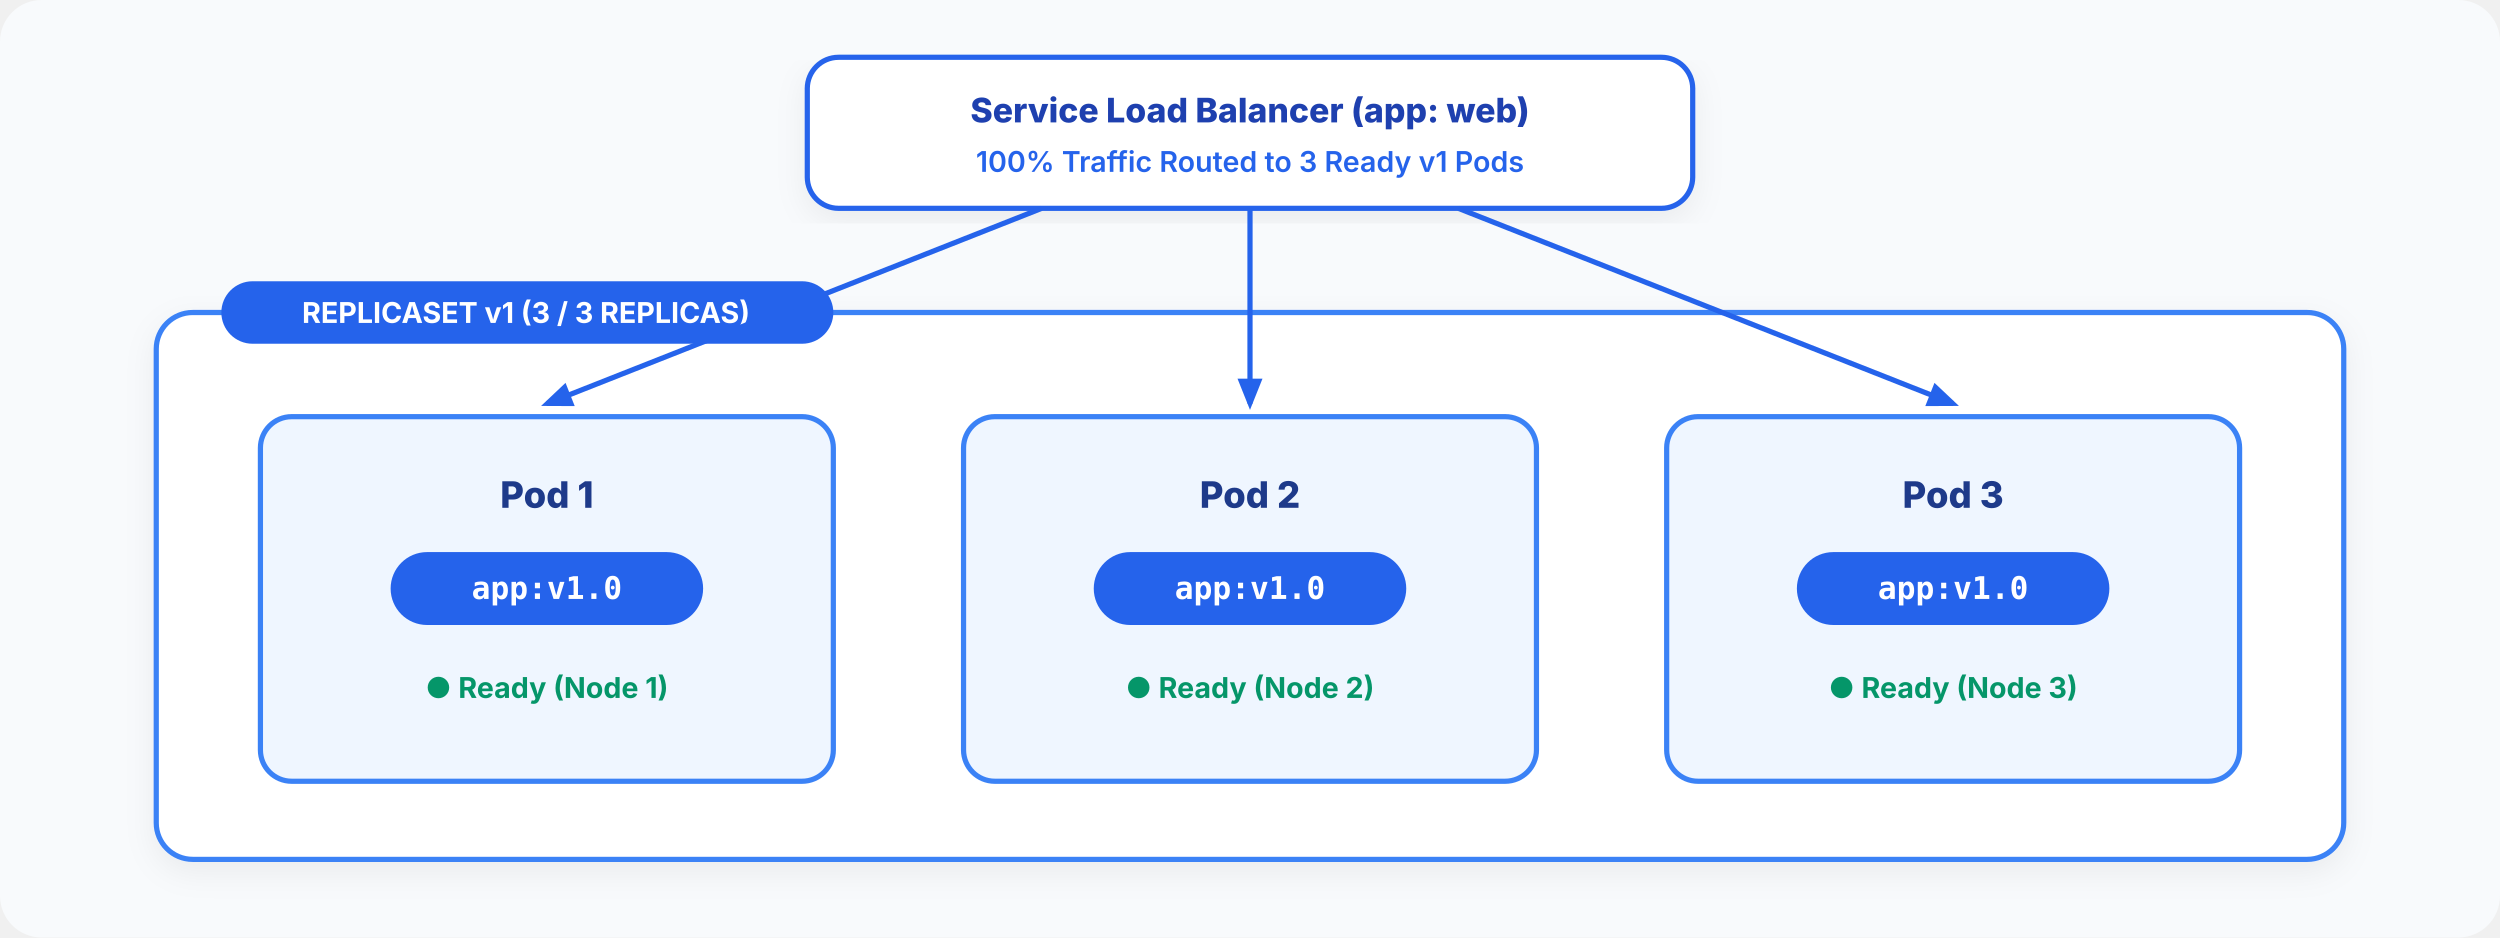
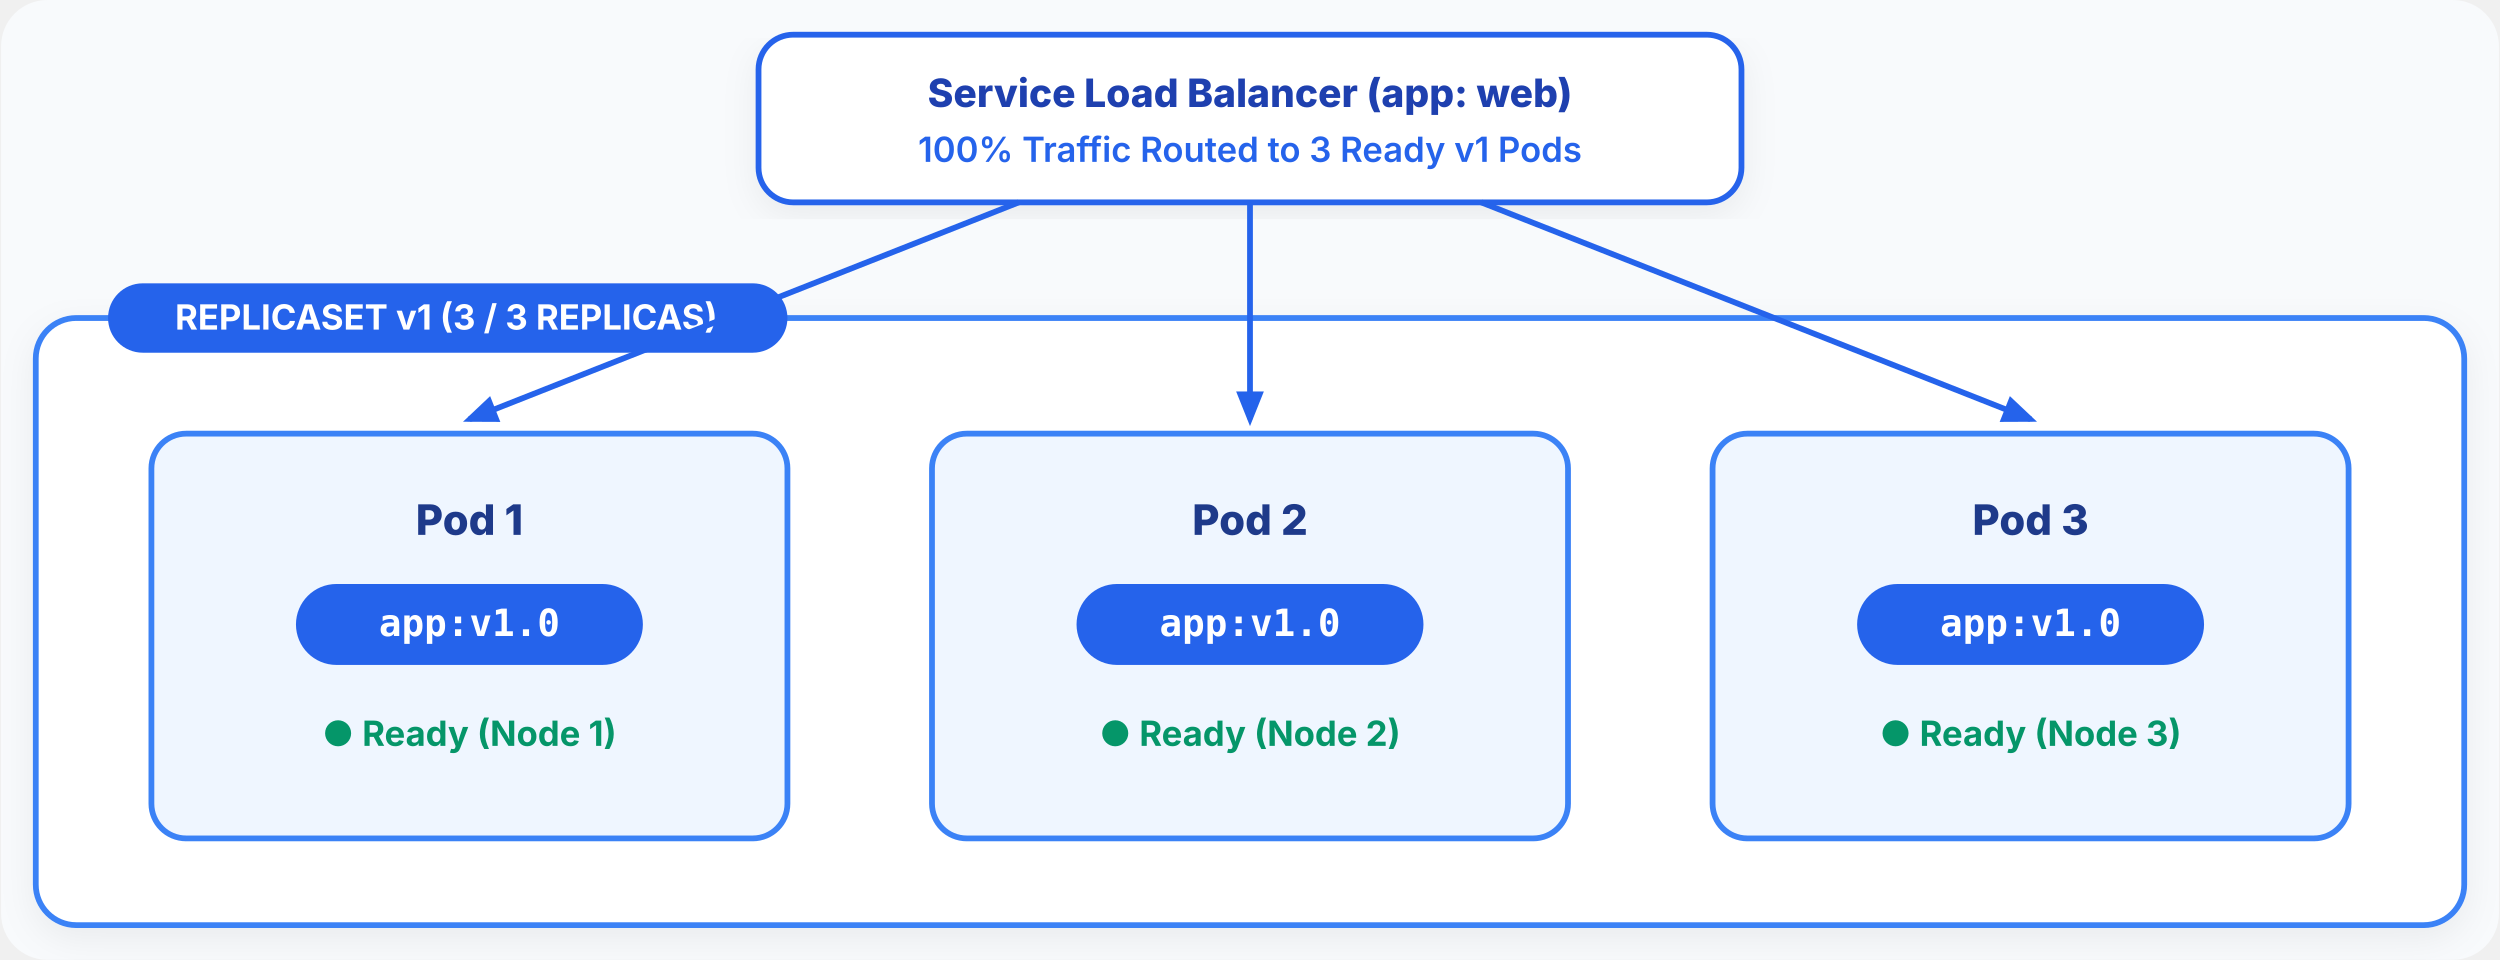
- <svg xmlns="http://www.w3.org/2000/svg" viewBox="0 0 960 360" font-family="'Inter', -apple-system, BlinkMacSystemFont, sans-serif">
+ <svg xmlns="http://www.w3.org/2000/svg" viewBox="48 10 864 332" width="1120" height="430" font-family="'Inter', -apple-system, BlinkMacSystemFont, sans-serif">
  <defs>
    <filter id="shadow" x="-5%" y="-5%" width="110%" height="115%">
      <feDropShadow dx="0" dy="4" stdDeviation="6" flood-color="#0f172a" flood-opacity="0.06" />
    </filter>
    <marker id="arrowBlue" viewBox="0 0 10 10" refX="8" refY="5" markerWidth="6" markerHeight="6" orient="auto-start-reverse">
      <path d="M 0 1 L 10 5 L 0 9 z" fill="#2563eb" />
    </marker>
  </defs>
-   <rect width="960" height="360" rx="16" fill="#f8fafc" />
+   <rect x="48" y="10" width="864" height="332" rx="16" fill="#f8fafc" />
  <rect x="310" y="22" width="340" height="58" rx="12" fill="#ffffff" stroke="#2563eb" stroke-width="2" filter="url(#shadow)" />
-   <text x="480" y="47" text-anchor="middle" font-size="13" font-weight="800" fill="#1e40af">Service Load Balancer (app: web)</text>
-   <text x="480" y="66" text-anchor="middle" font-size="11" fill="#2563eb" font-weight="600">100% Traffic Routed to 3 Ready v1 Pods</text>
+   <text x="480" y="47" text-anchor="middle" font-size="13.5" font-weight="800" fill="#1e40af">Service Load Balancer (app: web)</text>
+   <text x="480" y="66" text-anchor="middle" font-size="12" fill="#2563eb" font-weight="600">100% Traffic Routed to 3 Ready v1 Pods</text>
  <rect x="60" y="120" width="840" height="210" rx="14" fill="#ffffff" stroke="#3b82f6" stroke-width="2" filter="url(#shadow)" />
  <rect x="85" y="108" width="235" height="24" rx="12" fill="#2563eb" />
-   <text x="202" y="124" text-anchor="middle" font-size="11" font-weight="700" fill="#ffffff">REPLICASET v1 (3 / 3 REPLICAS)</text>
+   <text x="202" y="124" text-anchor="middle" font-size="12" font-weight="700" fill="#ffffff">REPLICASET v1 (3 / 3 REPLICAS)</text>
  <rect x="100" y="160" width="220" height="140" rx="12" fill="#eff6ff" stroke="#3b82f6" stroke-width="2" />
-   <text x="210" y="195" text-anchor="middle" font-size="14" font-weight="800" fill="#1e3a8a">Pod 1</text>
+   <text x="210" y="195" text-anchor="middle" font-size="14.5" font-weight="800" fill="#1e3a8a">Pod 1</text>
  <rect x="150" y="212" width="120" height="28" rx="14" fill="#2563eb" />
-   <text x="210" y="230" text-anchor="middle" font-family="'JetBrains Mono', monospace" font-size="12" font-weight="700" fill="#ffffff">app:v1.0</text>
-   <text x="210" y="268" text-anchor="middle" font-size="11" font-weight="700" fill="#059669">● Ready (Node 1)</text>
+   <text x="210" y="230" text-anchor="middle" font-family="'JetBrains Mono', monospace" font-size="13" font-weight="700" fill="#ffffff">app:v1.0</text>
+   <text x="210" y="268" text-anchor="middle" font-size="12" font-weight="700" fill="#059669">● Ready (Node 1)</text>
  <rect x="370" y="160" width="220" height="140" rx="12" fill="#eff6ff" stroke="#3b82f6" stroke-width="2" />
-   <text x="480" y="195" text-anchor="middle" font-size="14" font-weight="800" fill="#1e3a8a">Pod 2</text>
+   <text x="480" y="195" text-anchor="middle" font-size="14.5" font-weight="800" fill="#1e3a8a">Pod 2</text>
  <rect x="420" y="212" width="120" height="28" rx="14" fill="#2563eb" />
-   <text x="480" y="230" text-anchor="middle" font-family="'JetBrains Mono', monospace" font-size="12" font-weight="700" fill="#ffffff">app:v1.0</text>
-   <text x="480" y="268" text-anchor="middle" font-size="11" font-weight="700" fill="#059669">● Ready (Node 2)</text>
+   <text x="480" y="230" text-anchor="middle" font-family="'JetBrains Mono', monospace" font-size="13" font-weight="700" fill="#ffffff">app:v1.0</text>
+   <text x="480" y="268" text-anchor="middle" font-size="12" font-weight="700" fill="#059669">● Ready (Node 2)</text>
  <rect x="640" y="160" width="220" height="140" rx="12" fill="#eff6ff" stroke="#3b82f6" stroke-width="2" />
-   <text x="750" y="195" text-anchor="middle" font-size="14" font-weight="800" fill="#1e3a8a">Pod 3</text>
+   <text x="750" y="195" text-anchor="middle" font-size="14.5" font-weight="800" fill="#1e3a8a">Pod 3</text>
  <rect x="690" y="212" width="120" height="28" rx="14" fill="#2563eb" />
-   <text x="750" y="230" text-anchor="middle" font-family="'JetBrains Mono', monospace" font-size="12" font-weight="700" fill="#ffffff">app:v1.0</text>
-   <text x="750" y="268" text-anchor="middle" font-size="11" font-weight="700" fill="#059669">● Ready (Node 3)</text>
+   <text x="750" y="230" text-anchor="middle" font-family="'JetBrains Mono', monospace" font-size="13" font-weight="700" fill="#ffffff">app:v1.0</text>
+   <text x="750" y="268" text-anchor="middle" font-size="12" font-weight="700" fill="#059669">● Ready (Node 3)</text>
  <path d="M 400 80 L 210 155" stroke="#2563eb" stroke-width="2" fill="none" marker-end="url(#arrowBlue)" />
  <path d="M 480 80 L 480 155" stroke="#2563eb" stroke-width="2" fill="none" marker-end="url(#arrowBlue)" />
  <path d="M 560 80 L 750 155" stroke="#2563eb" stroke-width="2" fill="none" marker-end="url(#arrowBlue)" />
</svg>
